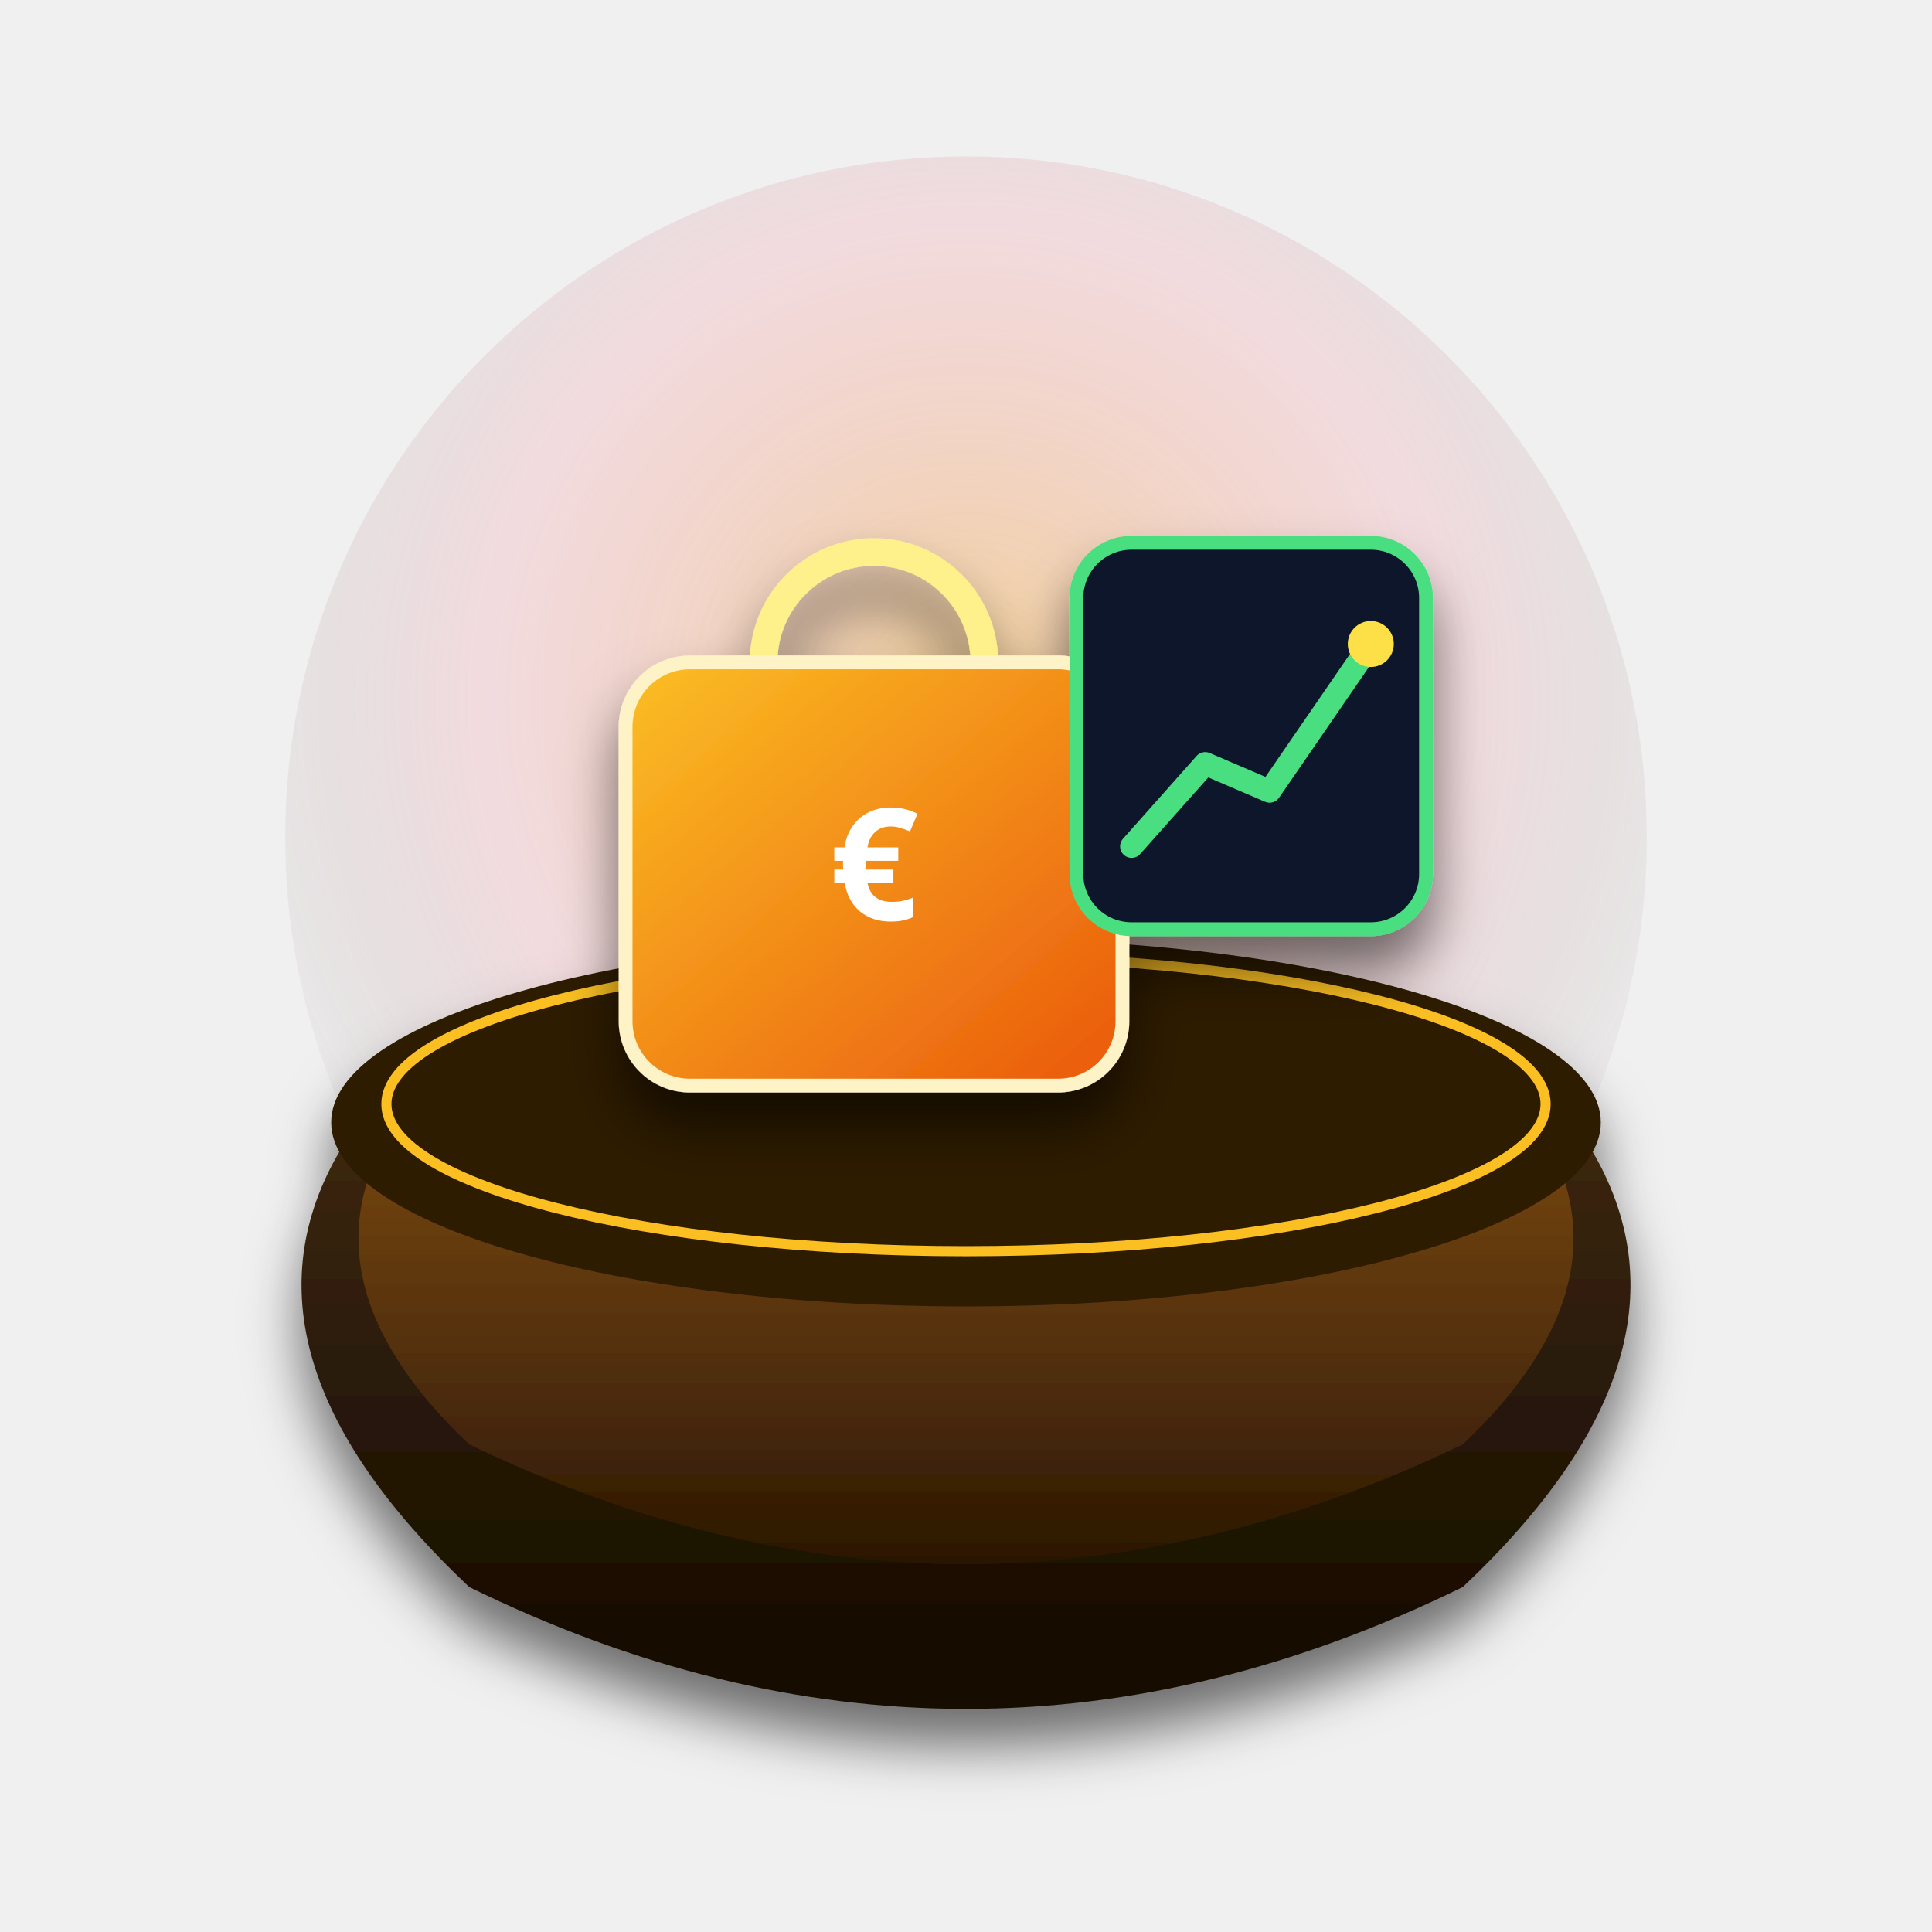
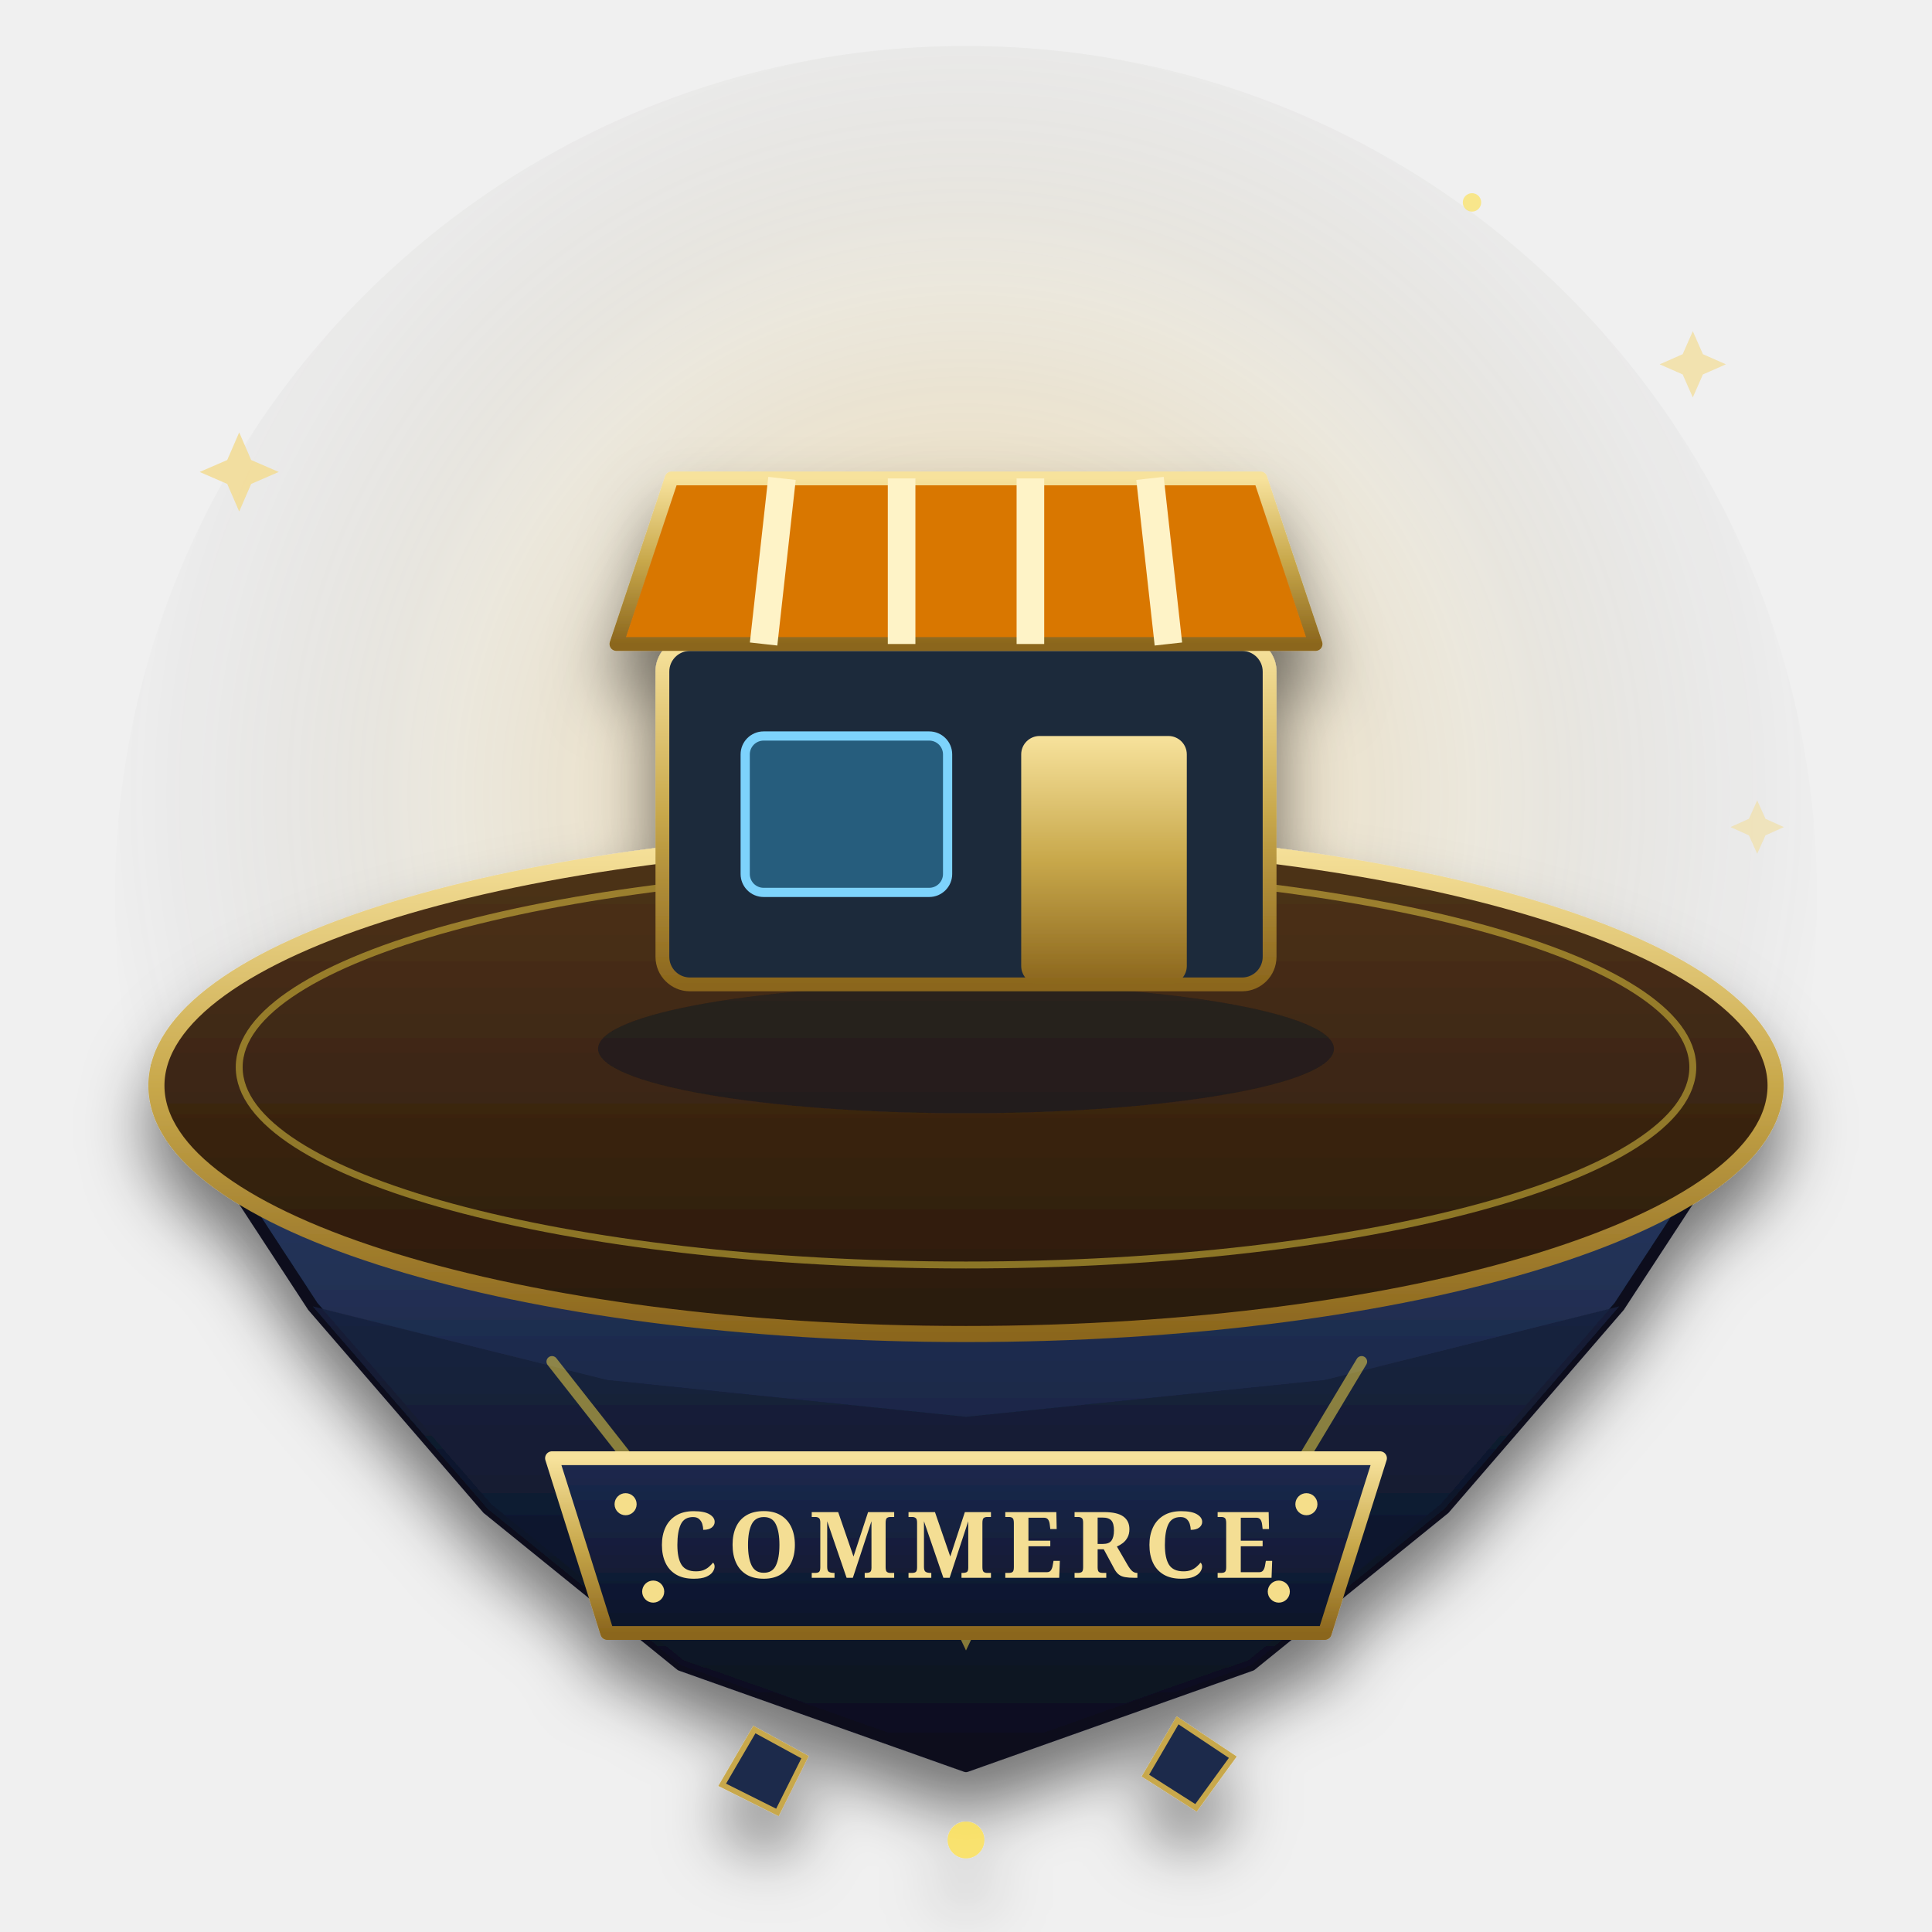
<svg xmlns="http://www.w3.org/2000/svg" viewBox="0 0 420 420" width="420" height="420">
  <defs>
-     <linearGradient id="cmRockDeep" x1="0" y1="0" x2="0" y2="1">
-       <stop offset="0" stop-color="#3b260b" />
-       <stop offset="0.6" stop-color="#221506" />
-       <stop offset="1" stop-color="#120b03" />
+     <radialGradient id="icommerceHalo" cx="0.5" cy="0.44" r="0.52">
+       <stop offset="0" stop-color="#f59e0b" stop-opacity="0.34" />
+       <stop offset="0.58" stop-color="#c8a84b" stop-opacity="0.12" />
+       <stop offset="1" stop-color="#070b1a" stop-opacity="0" />
+     </radialGradient>
+     <linearGradient id="icommerceRockTop" x1="0" y1="0" x2="0" y2="1">
+       <stop offset="0" stop-color="#2c3e68" />
+       <stop offset="0.55" stop-color="#192544" />
+       <stop offset="1" stop-color="#0d1428" />
    </linearGradient>
-     <linearGradient id="cmRockTop" x1="0" y1="0" x2="0" y2="1">
-       <stop offset="0" stop-color="#78470f" />
-       <stop offset="0.6" stop-color="#4d2c09" />
-       <stop offset="1" stop-color="#2b1704" />
+     <linearGradient id="icommerceRockDeep" x1="0" y1="0" x2="0" y2="1">
+       <stop offset="0" stop-color="#18223d" />
+       <stop offset="1" stop-color="#080d1b" />
    </linearGradient>
-     <linearGradient id="cmBag" x1="0" y1="0" x2="1" y2="1">
-       <stop offset="0" stop-color="#fbbf24" />
-       <stop offset="1" stop-color="#ea580c" />
+     <linearGradient id="icommercePlateau" x1="0" y1="0" x2="0" y2="1">
+       <stop offset="0" stop-color="#4f3319" />
+       <stop offset="1" stop-color="#29190b" />
    </linearGradient>
-     <radialGradient id="cmHalo" cx="0.5" cy="0.4" r="0.6">
-       <stop offset="0" stop-color="#f59e0b" stop-opacity="0.38" />
-       <stop offset="0.6" stop-color="#fb7185" stop-opacity="0.16" />
-       <stop offset="1" stop-color="#000000" stop-opacity="0" />
-     </radialGradient>
-     <filter id="cmShadow" x="-25%" y="-25%" width="150%" height="150%">
-       <feDropShadow dx="0" dy="8" stdDeviation="6" flood-color="#000" flood-opacity="0.55" />
+     <linearGradient id="icommerceGold" x1="0" y1="0" x2="0" y2="1">
+       <stop offset="0" stop-color="#f7e29c" />
+       <stop offset="0.5" stop-color="#c8a84b" />
+       <stop offset="1" stop-color="#8b661d" />
+     </linearGradient>
+     <linearGradient id="icommerceAccent" x1="0" y1="0" x2="1" y2="1">
+       <stop offset="0" stop-color="#fde047" />
+       <stop offset="1" stop-color="#f59e0b" />
+     </linearGradient>
+     <linearGradient id="icommerceBanner" x1="0" y1="0" x2="0" y2="1">
+       <stop offset="0" stop-color="#1c2a4f" />
+       <stop offset="1" stop-color="#0c1328" />
+     </linearGradient>
+     <filter id="icommerceShadow" x="-25%" y="-25%" width="150%" height="150%">
+       <feDropShadow dx="0" dy="9" stdDeviation="7" flood-color="#000000" flood-opacity="0.52" />
    </filter>
  </defs>
-   <circle cx="210" cy="182" r="148" fill="url(#cmHalo)" />
-   <g filter="url(#cmShadow)">
-     <path d="M 74 250 Q 210 276 346 250 Q 372 294 318 345 Q 210 398 102 345 Q 48 294 74 250 Z" fill="url(#cmRockDeep)" />
-     <path d="M 86 244 Q 210 268 334 244 Q 356 278 318 314 Q 210 366 102 314 Q 64 278 86 244 Z" fill="url(#cmRockTop)" />
-     <ellipse cx="210" cy="244" rx="138" ry="40" fill="#2f1a06" />
-     <ellipse cx="210" cy="240" rx="126" ry="32" fill="none" stroke="#fbbf24" stroke-width="2.2" />
+   <circle cx="210" cy="195" r="185" fill="url(#icommerceHalo)" />
+   <g fill="#f2dc96">
+     <path d="M52 94 l2.6 6 6 2.6 -6 2.6 -2.6 6 -2.6 -6 -6 -2.6 6 -2.6 Z" opacity="0.88" />
+     <path d="M368 72 l2.2 5 5 2.2 -5 2.2 -2.2 5 -2.2 -5 -5 -2.2 5 -2.2 Z" opacity="0.72" />
+     <path d="M382 174 l1.8 4 4 1.8 -4 1.8 -1.8 4 -1.8 -4 -4 -1.8 4 -1.8 Z" opacity="0.55" />
+     <circle cx="64" cy="210" r="2.4" fill="#fde047" opacity="0.65" />
+     <circle cx="352" cy="264" r="2.6" opacity="0.5" />
+     <circle cx="320" cy="44" r="2" fill="#fde047" opacity="0.6" />
  </g>
-   <g filter="url(#cmShadow)">
-     <path d="M 166 144 A 24 24 0 0 1 214 144" fill="none" stroke="#fef08a" stroke-width="6" stroke-linecap="round" />
-     <rect x="136" y="144" width="108" height="92" rx="14" fill="url(#cmBag)" stroke="#fef3c7" stroke-width="3" />
-     <text x="190" y="200" text-anchor="middle" fill="#ffffff" font-family="sans-serif" font-size="34" font-weight="bold">€</text>
-     <rect x="234" y="118" width="76" height="84" rx="12" fill="#0f172a" stroke="#4ade80" stroke-width="3" />
-     <polyline points="246,184 262,166 276,172 298,140" fill="none" stroke="#4ade80" stroke-width="5" stroke-linecap="round" stroke-linejoin="round" />
-     <circle cx="298" cy="140" r="5" fill="#fde047" />
+   <g filter="url(#icommerceShadow)">
+     <path d="M34 232 L210 264 L386 232 L352 284 L314 328 L272 362 L210 384 L148 362 L106 328 L68 284 Z" fill="url(#icommerceRockTop)" stroke="#080e1d" stroke-width="2.5" stroke-linejoin="round" />
+     <path d="M68 284 L132 300 L210 308 L288 300 L352 284 L314 328 L272 362 L210 384 L148 362 L106 328 Z" fill="url(#icommerceRockDeep)" opacity="0.85" />
+     <path d="M120 296 L142 324 M296 296 L278 326 M192 318 L210 356 L228 318" stroke="#fde047" stroke-width="2.4" stroke-linecap="round" opacity="0.5" fill="none" />
+     <polygon points="164,376 175,382 169,394 157,388" fill="#1b294c" stroke="#c8a84b" stroke-width="1.2" />
+     <polygon points="256,374 268,382 260,393 249,386" fill="#1b294c" stroke="#c8a84b" stroke-width="1.2" />
+     <circle cx="210" cy="400" r="4" fill="#fde047" opacity="0.75" />
+     <ellipse cx="210" cy="236" rx="176" ry="54" fill="url(#icommercePlateau)" stroke="url(#icommerceGold)" stroke-width="3.5" />
+     <ellipse cx="210" cy="232" rx="158" ry="43" fill="none" stroke="#fde047" stroke-width="1.5" stroke-opacity="0.45" />
+     <g transform="translate(210 148)">
+       <ellipse cx="0" cy="80" rx="80" ry="14" fill="#091326" opacity="0.45" />
+       <rect x="-66" y="-8" width="132" height="74" rx="6" fill="#1e293b" stroke="url(#icommerceGold)" stroke-width="3" />
+       <rect x="-48" y="12" width="44" height="34" rx="4" fill="#38bdf8" fill-opacity="0.35" stroke="#7dd3fc" stroke-width="2" />
+       <rect x="12" y="12" width="36" height="54" rx="4" fill="url(#icommerceGold)" />
+       <path d="M-76 -8 L-64 -44 H64 L76 -8 Z" fill="#d97706" stroke="url(#icommerceGold)" stroke-width="3" stroke-linejoin="round" />
+       <path d="M-40 -44 L-44 -8 M-14 -44 L-14 -8 M14 -44 L14 -8 M40 -44 L44 -8" stroke="#fef3c7" stroke-width="6" />
+     </g>
+     <g transform="translate(210 336)">
+       <path d="M-90 -19 L90 -19 L78 19 L-78 19 Z" fill="url(#icommerceBanner)" stroke="url(#icommerceGold)" stroke-width="3" stroke-linejoin="round" />
+       <g fill="#f5de8a">
+         <circle cx="-74" cy="-9" r="2.4" />
+         <circle cx="74" cy="-9" r="2.4" />
+         <circle cx="-68" cy="10" r="2.4" />
+         <circle cx="68" cy="10" r="2.4" />
+       </g>
+       <text x="0" y="7" text-anchor="middle" font-family="Cinzel, Georgia, serif" font-size="20" font-weight="700" fill="#f4de94" letter-spacing="2">COMMERCE</text>
+     </g>
  </g>
</svg>
